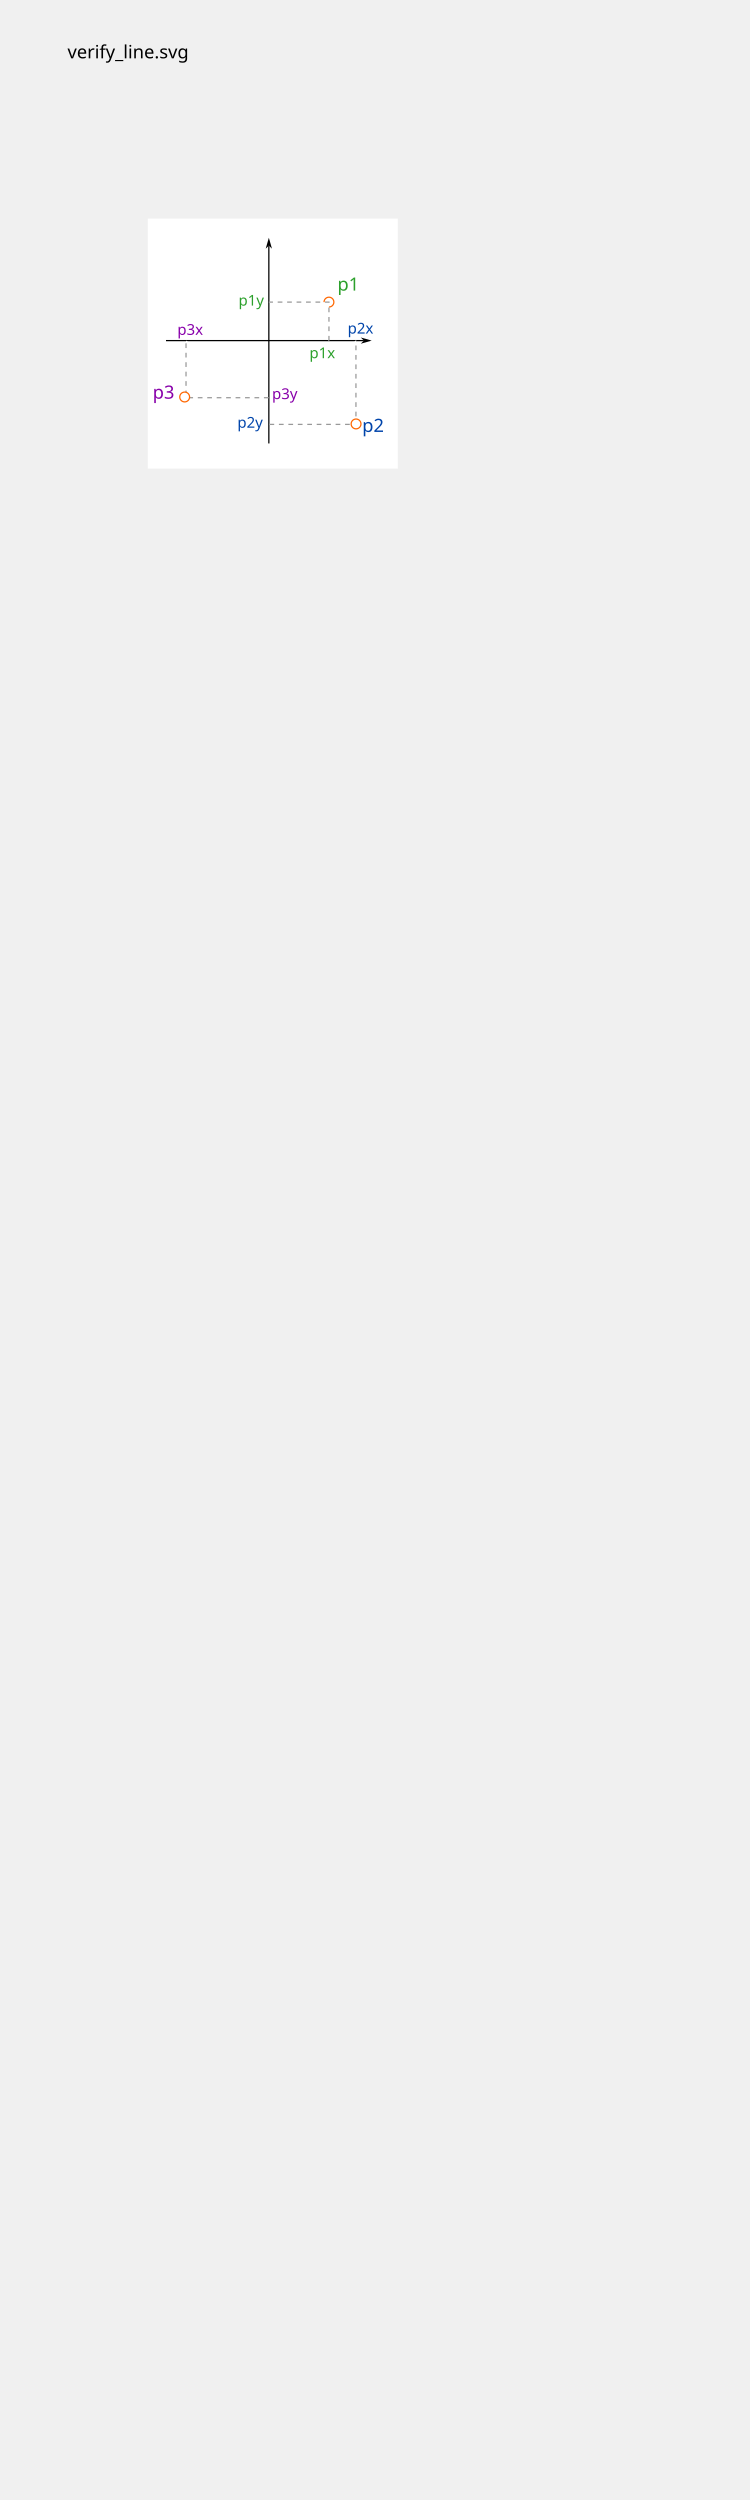
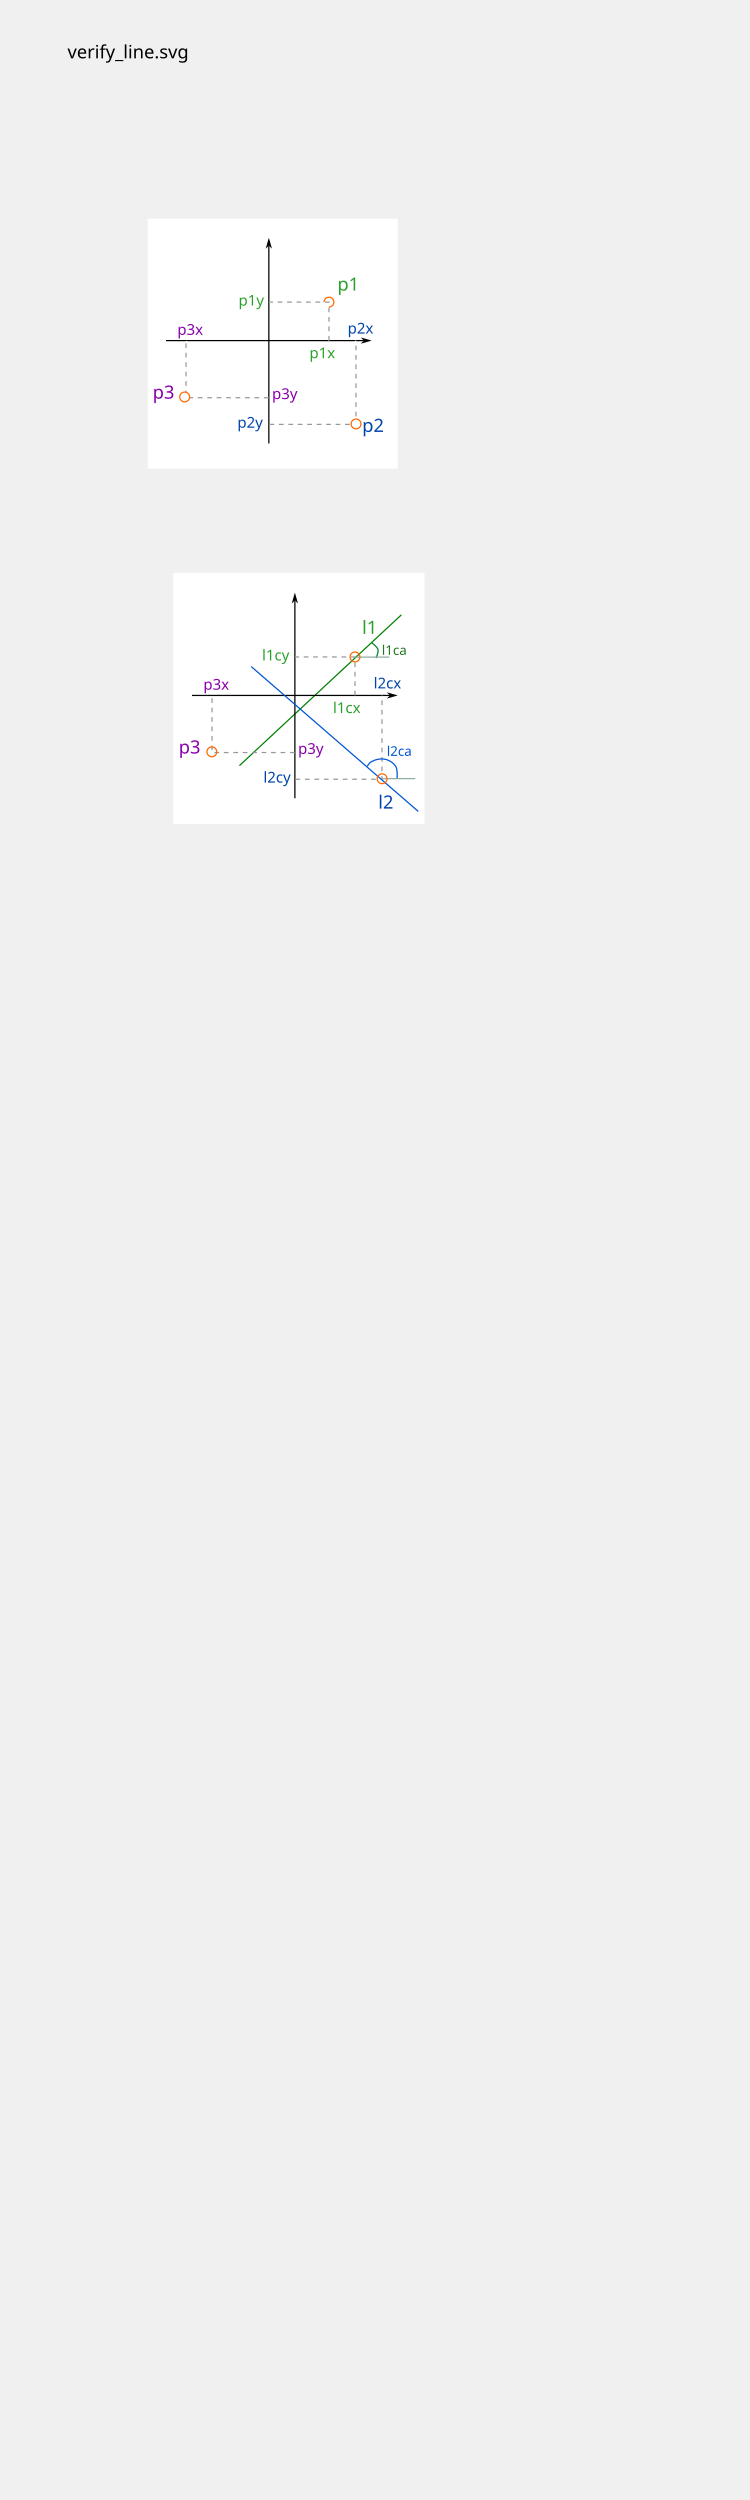
<svg xmlns="http://www.w3.org/2000/svg" width="600" height="2000" viewBox="0 0 158.75 529.167">
  <defs>
+     <path id="x" d="M349.971 550.682h49.475v21.611h-49.475z" />
    <path id="l" d="M369.747 249.105h45.15v35.609h-45.15z" />
    <path id="k" d="M349.559 367h55.785v28.797h-55.785z" />
    <path id="j" d="M367.875 311.38h30.293v20.167h-30.293z" />
    <path id="i" d="M349.4 374.28h50.588v42.513H349.4z" />
    <path id="h" d="M292.848 411.623h56.436v34.832h-56.436z" />
    <path id="g" d="M249.583 441.078h31.984v20.338h-31.984z" />
    <path id="f" d="M399.974 129.034h56.102v26.076h-56.102z" />
    <path id="e" d="M373.346 209.379h65.277v27.878h-65.277z" />
    <path id="d" d="M372.014 274.981h57.012v32.118h-57.012z" />
    <path id="a" d="M53.993 33.685h506.152V186.56H53.993z" />
+     <path id="o" d="M372.014 274.981h57.012v32.118h-57.012z" />
+     <path id="p" d="M373.346 209.379h65.277v27.878h-65.277z" />
+     <path id="q" d="M399.974 129.034h56.102v26.076h-56.102z" />
+     <path id="r" d="M249.583 441.078h31.984v20.338h-31.984z" />
+     <path id="s" d="M292.848 411.623h56.436v34.832h-56.436z" />
+     <path id="t" d="M349.4 374.28h50.588v42.513H349.4z" />
+     <path id="u" d="M367.875 311.38h30.293v20.167h-30.293z" />
+     <path id="v" d="M349.559 367h55.785v28.797h-55.785z" />
+     <path id="w" d="M369.747 249.105h45.15v35.609h-45.15z" />
+     <path id="y" d="M349.971 550.682h49.475v21.611h-49.475z" />
    <marker id="b" markerHeight="5" markerWidth="8.75" orient="auto-start-reverse" preserveAspectRatio="xMidYMid" refX="0" refY="0" style="overflow:visible" viewBox="0 0 8.75 5">
      <path d="m0 0 5-5-17.5 5L5 5Z" style="fill:context-stroke;fill-rule:evenodd;stroke:none" transform="scale(-.5)" />
    </marker>
    <marker id="c" markerHeight="5" markerWidth="8.75" orient="auto-start-reverse" preserveAspectRatio="xMidYMid" refX="0" refY="0" style="overflow:visible" viewBox="0 0 8.75 5">
      <path d="m0 0 5-5-17.5 5L5 5Z" style="fill:context-stroke;fill-rule:evenodd;stroke:none" transform="scale(-.5)" />
    </marker>
+     <marker id="m" markerHeight="5" markerWidth="8.75" orient="auto-start-reverse" preserveAspectRatio="xMidYMid" refX="0" refY="0" style="overflow:visible" viewBox="0 0 8.75 5">
+       <path d="m0 0 5-5-17.5 5L5 5Z" style="fill:context-stroke;fill-rule:evenodd;stroke:none" transform="scale(-.5)" />
+     </marker>
+     <marker id="n" markerHeight="5" markerWidth="8.75" orient="auto-start-reverse" preserveAspectRatio="xMidYMid" refX="0" refY="0" style="overflow:visible" viewBox="0 0 8.75 5">
+       <path d="m0 0 5-5-17.5 5L5 5Z" style="fill:context-stroke;fill-rule:evenodd;stroke:none" transform="scale(-.5)" />
+     </marker>
  </defs>
+   <path d="M36.799 121.384h52.917v52.917H36.799z" style="fill:#fff;stroke:#fff;stroke-width:.265" />
  <path d="m67.123 51.098 9.856 45.78" style="fill:#fff;stroke:#f0c;stroke-width:.265px;stroke-linecap:butt;stroke-linejoin:miter;stroke-opacity:1" />
  <text xml:space="preserve" style="font-size:14.667px;line-height:1.25;font-family:sans-serif;white-space:pre;shape-inside:url(#a);display:inline" transform="scale(.26458)">
    <tspan x="53.992" y="46.662">verify_line.svg</tspan>
  </text>
  <path d="M31.287 46.276h52.917v52.917H31.287z" style="fill:#fff;stroke:none;stroke-width:.265" />
  <path d="M35.136 72.094H77.02" style="fill:#fff;stroke:#000;stroke-width:.265px;stroke-linecap:butt;stroke-linejoin:miter;stroke-opacity:1;marker-end:url(#b)" />
  <path d="M56.905 93.863V51.979" style="fill:#fff;stroke:#000;stroke-width:.265px;stroke-linecap:butt;stroke-linejoin:miter;stroke-opacity:1;marker-end:url(#c)" />
  <circle cx="69.628" cy="63.946" r="1.04" style="fill:#fff;stroke:#f60;stroke-width:.265" />
  <path d="M69.628 72.094v-8.148H56.905" style="fill:#fff;stroke:#999;stroke-width:.265px;stroke-linecap:butt;stroke-linejoin:miter;stroke-opacity:1;stroke-dasharray:1,1;stroke-dashoffset:0" />
-   <text xml:space="preserve" style="font-size:12px;line-height:1.25;font-family:sans-serif;white-space:pre;shape-inside:url(#d);fill:#2ca02c" transform="matrix(.26458 0 0 .26458 -32.933 .254)">
+   <text xml:space="preserve" style="font-size:12px;line-height:1.25;font-family:sans-serif;white-space:pre;shape-inside:url(#d);display:inline;fill:#2ca02c" transform="matrix(.26458 0 0 .26458 -32.933 .254)">
    <tspan x="372.014" y="285.598">p1x</tspan>
  </text>
-   <text xml:space="preserve" style="font-size:12px;line-height:1.25;font-family:sans-serif;white-space:pre;shape-inside:url(#e);fill:#2ca02c" transform="matrix(.26458 0 0 .26458 -48.297 6.483)">
+   <text xml:space="preserve" style="font-size:12px;line-height:1.25;font-family:sans-serif;white-space:pre;shape-inside:url(#e);display:inline;fill:#2ca02c" transform="matrix(.26458 0 0 .26458 -48.297 6.483)">
    <tspan x="373.346" y="219.996">p1y</tspan>
  </text>
-   <text xml:space="preserve" style="font-size:14.667px;line-height:1.25;font-family:sans-serif;white-space:pre;shape-inside:url(#f);fill:#2ca02c" transform="matrix(.26458 0 0 .26458 -34.405 23.944)">
+   <text xml:space="preserve" style="font-size:14.667px;line-height:1.25;font-family:sans-serif;white-space:pre;shape-inside:url(#f);display:inline;fill:#2ca02c" transform="matrix(.26458 0 0 .26458 -34.405 23.944)">
    <tspan x="399.975" y="142.012">p1</tspan>
  </text>
  <path d="M57.037 89.83h18.304V72.032" style="fill:#fff;stroke:#999;stroke-width:.265px;stroke-linecap:butt;stroke-linejoin:miter;stroke-dasharray:1,1;stroke-dashoffset:0;stroke-opacity:1" />
  <circle cx="75.365" cy="89.733" r="1.04" style="fill:#fff;stroke:#f60;stroke-width:.265" />
-   <text xml:space="preserve" style="font-size:14.667px;line-height:1.25;font-family:sans-serif;white-space:pre;shape-inside:url(#g);fill:#04a" transform="matrix(.26458 0 0 .26458 10.63 -28.708)">
+   <text xml:space="preserve" style="font-size:14.667px;line-height:1.25;font-family:sans-serif;white-space:pre;shape-inside:url(#g);display:inline;fill:#04a" transform="matrix(.26458 0 0 .26458 10.63 -28.708)">
    <tspan x="249.582" y="454.055">p2</tspan>
  </text>
-   <text xml:space="preserve" style="font-size:12px;line-height:1.25;font-family:sans-serif;white-space:pre;shape-inside:url(#h);fill:#04a" transform="matrix(.26458 0 0 .26458 -3.903 -41.108)">
+   <text xml:space="preserve" style="font-size:12px;line-height:1.25;font-family:sans-serif;white-space:pre;shape-inside:url(#h);display:inline;fill:#04a" transform="matrix(.26458 0 0 .26458 -3.903 -41.108)">
    <tspan x="292.848" y="422.24">p2x</tspan>
  </text>
-   <text xml:space="preserve" style="font-size:12px;line-height:1.25;font-family:sans-serif;white-space:pre;shape-inside:url(#i);fill:#04a" transform="matrix(.26458 0 0 .26458 -42.202 -11.296)">
+   <text xml:space="preserve" style="font-size:12px;line-height:1.25;font-family:sans-serif;white-space:pre;shape-inside:url(#i);display:inline;fill:#04a" transform="matrix(.26458 0 0 .26458 -42.202 -11.296)">
    <tspan x="349.4" y="384.896">p2y</tspan>
  </text>
  <path d="M56.864 84.182h-17.49V72.076" style="fill:#fff;stroke:#999;stroke-width:.265px;stroke-linecap:butt;stroke-linejoin:miter;stroke-dasharray:1,1;stroke-dashoffset:0;stroke-opacity:1" />
  <circle cx="39.086" cy="84.031" r="1.04" style="fill:#fff;stroke:#f60;stroke-width:.265" />
-   <text xml:space="preserve" style="font-size:14.667px;line-height:1.25;font-family:sans-serif;white-space:pre;shape-inside:url(#j);fill:#80a" transform="matrix(.26458 0 0 .26458 -65.016 -1.428)">
+   <text xml:space="preserve" style="font-size:14.667px;line-height:1.25;font-family:sans-serif;white-space:pre;shape-inside:url(#j);display:inline;fill:#80a" transform="matrix(.26458 0 0 .26458 -65.016 -1.428)">
    <tspan x="367.875" y="324.357">p3</tspan>
  </text>
-   <text xml:space="preserve" style="font-size:12px;line-height:1.25;font-family:sans-serif;white-space:pre;shape-inside:url(#k);fill:#80a" transform="matrix(.26458 0 0 .26458 -54.952 -29.03)">
+   <text xml:space="preserve" style="font-size:12px;line-height:1.25;font-family:sans-serif;white-space:pre;shape-inside:url(#k);display:inline;fill:#80a" transform="matrix(.26458 0 0 .26458 -54.952 -29.03)">
    <tspan x="349.559" y="377.617">p3x</tspan>
  </text>
-   <text xml:space="preserve" style="font-size:12px;line-height:1.25;font-family:sans-serif;white-space:pre;shape-inside:url(#l);fill:#80a" transform="matrix(.26458 0 0 .26458 -40.25 15.757)">
+   <text xml:space="preserve" style="font-size:12px;line-height:1.25;font-family:sans-serif;white-space:pre;shape-inside:url(#l);display:inline;fill:#80a" transform="matrix(.26458 0 0 .26458 -40.25 15.757)">
    <tspan x="369.748" y="259.723">p3y</tspan>
  </text>
+   <path d="m84.949 130.143-34.27 31.915" style="fill:#fff;stroke:green;stroke-width:.265px;stroke-linecap:butt;stroke-linejoin:miter;stroke-opacity:1" />
+   <path d="M40.648 147.203h41.884" style="fill:#fff;stroke:#000;stroke-width:.265px;stroke-linecap:butt;stroke-linejoin:miter;stroke-opacity:1;marker-end:url(#m)" />
+   <path d="M62.417 168.971v-41.884" style="fill:#fff;stroke:#000;stroke-width:.265px;stroke-linecap:butt;stroke-linejoin:miter;stroke-opacity:1;marker-end:url(#n)" />
+   <path d="M75.14 147.203v-8.148H62.417" style="fill:none;stroke:#999;stroke-width:.265px;stroke-linecap:butt;stroke-linejoin:miter;stroke-dasharray:1,1;stroke-dashoffset:0;stroke-opacity:1" />
+   <text xml:space="preserve" style="font-size:12px;line-height:1.25;font-family:sans-serif;white-space:pre;shape-inside:url(#o);display:inline;fill:#2ca02c" transform="matrix(.26458 0 0 .26458 -27.95 75.363)">
+     <tspan x="372.014" y="285.598">l1cx</tspan>
+   </text>
+   <text xml:space="preserve" style="font-size:12px;line-height:1.25;font-family:sans-serif;white-space:pre;shape-inside:url(#p);display:inline;fill:#2ca02c" transform="matrix(.26458 0 0 .26458 -43.315 81.592)">
+     <tspan x="373.346" y="219.996">l1cy</tspan>
+   </text>
+   <text xml:space="preserve" style="font-size:14.667px;line-height:1.25;font-family:sans-serif;white-space:pre;shape-inside:url(#q);display:inline;fill:#2ca02c" transform="matrix(.26458 0 0 .26458 -29.186 96.598)">
+     <tspan x="399.975" y="142.012">l1</tspan>
+   </text>
+   <path d="M62.55 164.938h18.303V147.14" style="fill:none;stroke:#999;stroke-width:.265px;stroke-linecap:butt;stroke-linejoin:miter;stroke-dasharray:1,1;stroke-dashoffset:0;stroke-opacity:1" />
+   <text xml:space="preserve" style="font-size:14.667px;line-height:1.25;font-family:sans-serif;white-space:pre;shape-inside:url(#r);display:inline;fill:#04a" transform="matrix(.26458 0 0 .26458 14.022 51.023)">
+     <tspan x="249.582" y="454.055">l2</tspan>
+   </text>
+   <text xml:space="preserve" style="font-size:12px;line-height:1.25;font-family:sans-serif;white-space:pre;shape-inside:url(#s);display:inline;fill:#04a" transform="matrix(.26458 0 0 .26458 1.609 34.001)">
+     <tspan x="292.848" y="422.24">l2cx</tspan>
+   </text>
+   <text xml:space="preserve" style="font-size:12px;line-height:1.25;font-family:sans-serif;white-space:pre;shape-inside:url(#t);display:inline;fill:#04a" transform="matrix(.26458 0 0 .26458 -36.69 63.813)">
+     <tspan x="349.4" y="384.896">l2cy</tspan>
+   </text>
+   <path d="M62.376 159.291h-17.49v-12.106" style="fill:none;stroke:#999;stroke-width:.265px;stroke-linecap:butt;stroke-linejoin:miter;stroke-dasharray:1,1;stroke-dashoffset:0;stroke-opacity:1" />
+   <circle cx="44.84" cy="159.14" r="1.04" style="fill:none;stroke:#f60;stroke-width:.265" />
+   <text xml:space="preserve" style="font-size:14.667px;line-height:1.25;font-family:sans-serif;white-space:pre;shape-inside:url(#u);display:inline;fill:#80a" transform="matrix(.26458 0 0 .26458 -59.504 73.68)">
+     <tspan x="367.875" y="324.357">p3</tspan>
+   </text>
+   <text xml:space="preserve" style="font-size:12px;line-height:1.25;font-family:sans-serif;white-space:pre;shape-inside:url(#v);display:inline;fill:#80a" transform="matrix(.26458 0 0 .26458 -49.44 46.078)">
+     <tspan x="349.559" y="377.617">p3x</tspan>
+   </text>
+   <text xml:space="preserve" style="font-size:12px;line-height:1.25;font-family:sans-serif;white-space:pre;shape-inside:url(#w);display:inline;fill:#80a" transform="matrix(.26458 0 0 .26458 -34.738 90.866)">
+     <tspan x="369.748" y="259.723">p3y</tspan>
+   </text>
+   <path d="M88.54 171.758 53.16 141.076" style="fill:#fff;stroke:#0055d4;stroke-width:.265px;stroke-linecap:butt;stroke-linejoin:miter;stroke-opacity:1" />
+   <path d="M80.837 164.811h7.042" style="fill:none;stroke:#93aca7;stroke-width:.265px;stroke-linecap:butt;stroke-linejoin:miter;stroke-opacity:1" />
+   <path d="M78.718 136.092s1.127.781 1.288 1.393c.158.597-.423 1.804-.423 1.804" style="fill:none;stroke:#008033;stroke-width:.265px;stroke-linecap:butt;stroke-linejoin:miter;stroke-opacity:1" />
+   <text xml:space="preserve" style="font-size:10.667px;line-height:1.25;font-family:sans-serif;white-space:pre;shape-inside:url(#x);display:inline;fill:#217821" transform="matrix(.26458 0 0 .26458 -11.78 -9.576)">
+     <tspan x="349.971" y="560.119">l1ca</tspan>
+   </text>
+   <path d="M84.051 164.714s.156-1.731-.261-2.432c-.469-.79-1.367-1.375-2.264-1.567-.994-.213-2.117.051-2.998.557-.36.207-.813.942-.813.942" style="fill:none;stroke:#0055d4;stroke-width:.265px;stroke-linecap:butt;stroke-linejoin:miter;stroke-opacity:1" />
+   <text xml:space="preserve" style="font-size:10.667px;line-height:1.25;font-family:sans-serif;white-space:pre;shape-inside:url(#y);display:inline;fill:#0055d4" transform="matrix(.26458 0 0 .26458 -10.724 11.791)">
+     <tspan x="349.971" y="560.119">l2ca</tspan>
+   </text>
+   <path d="M75.402 139.088h7.041" style="fill:none;stroke:#93aca7;stroke-width:.265px;stroke-linecap:butt;stroke-linejoin:miter;stroke-opacity:1" />
+   <circle cx="75.14" cy="139.055" r="1.04" style="fill:none;stroke:#f60;stroke-width:.265" />
+   <circle cx="80.877" cy="164.842" r="1.04" style="fill:none;stroke:#f60;stroke-width:.265" />
</svg>
